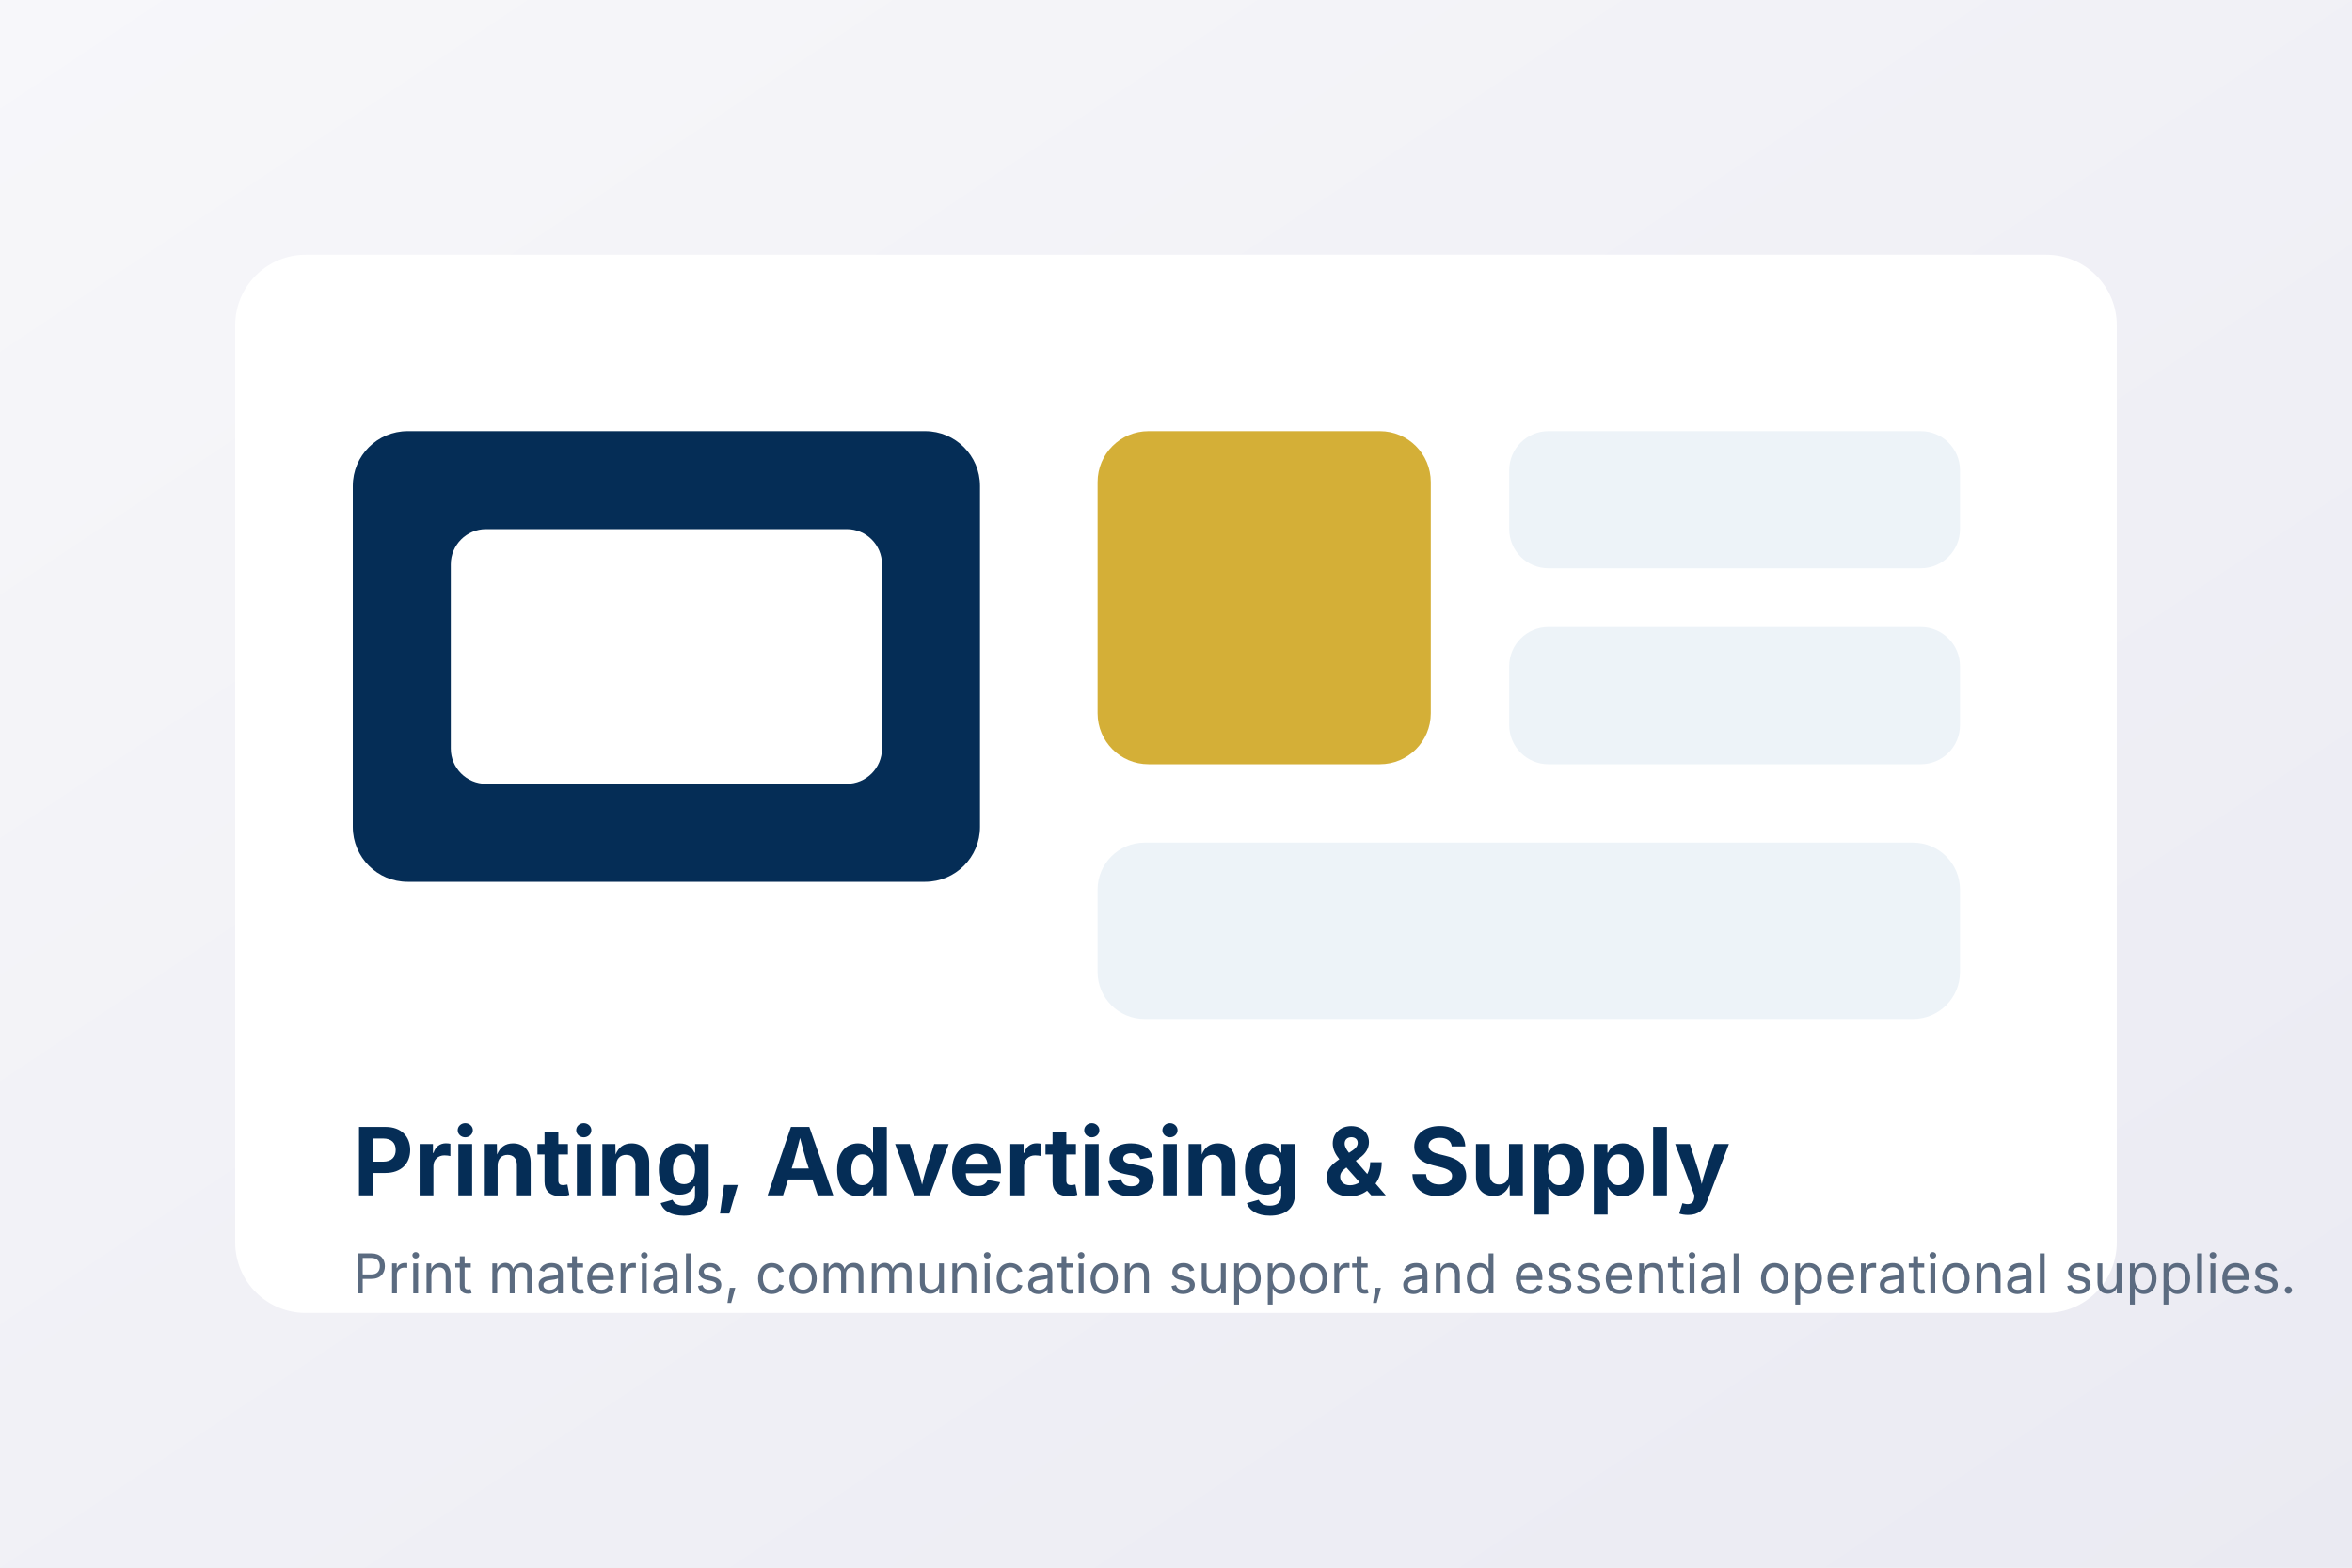
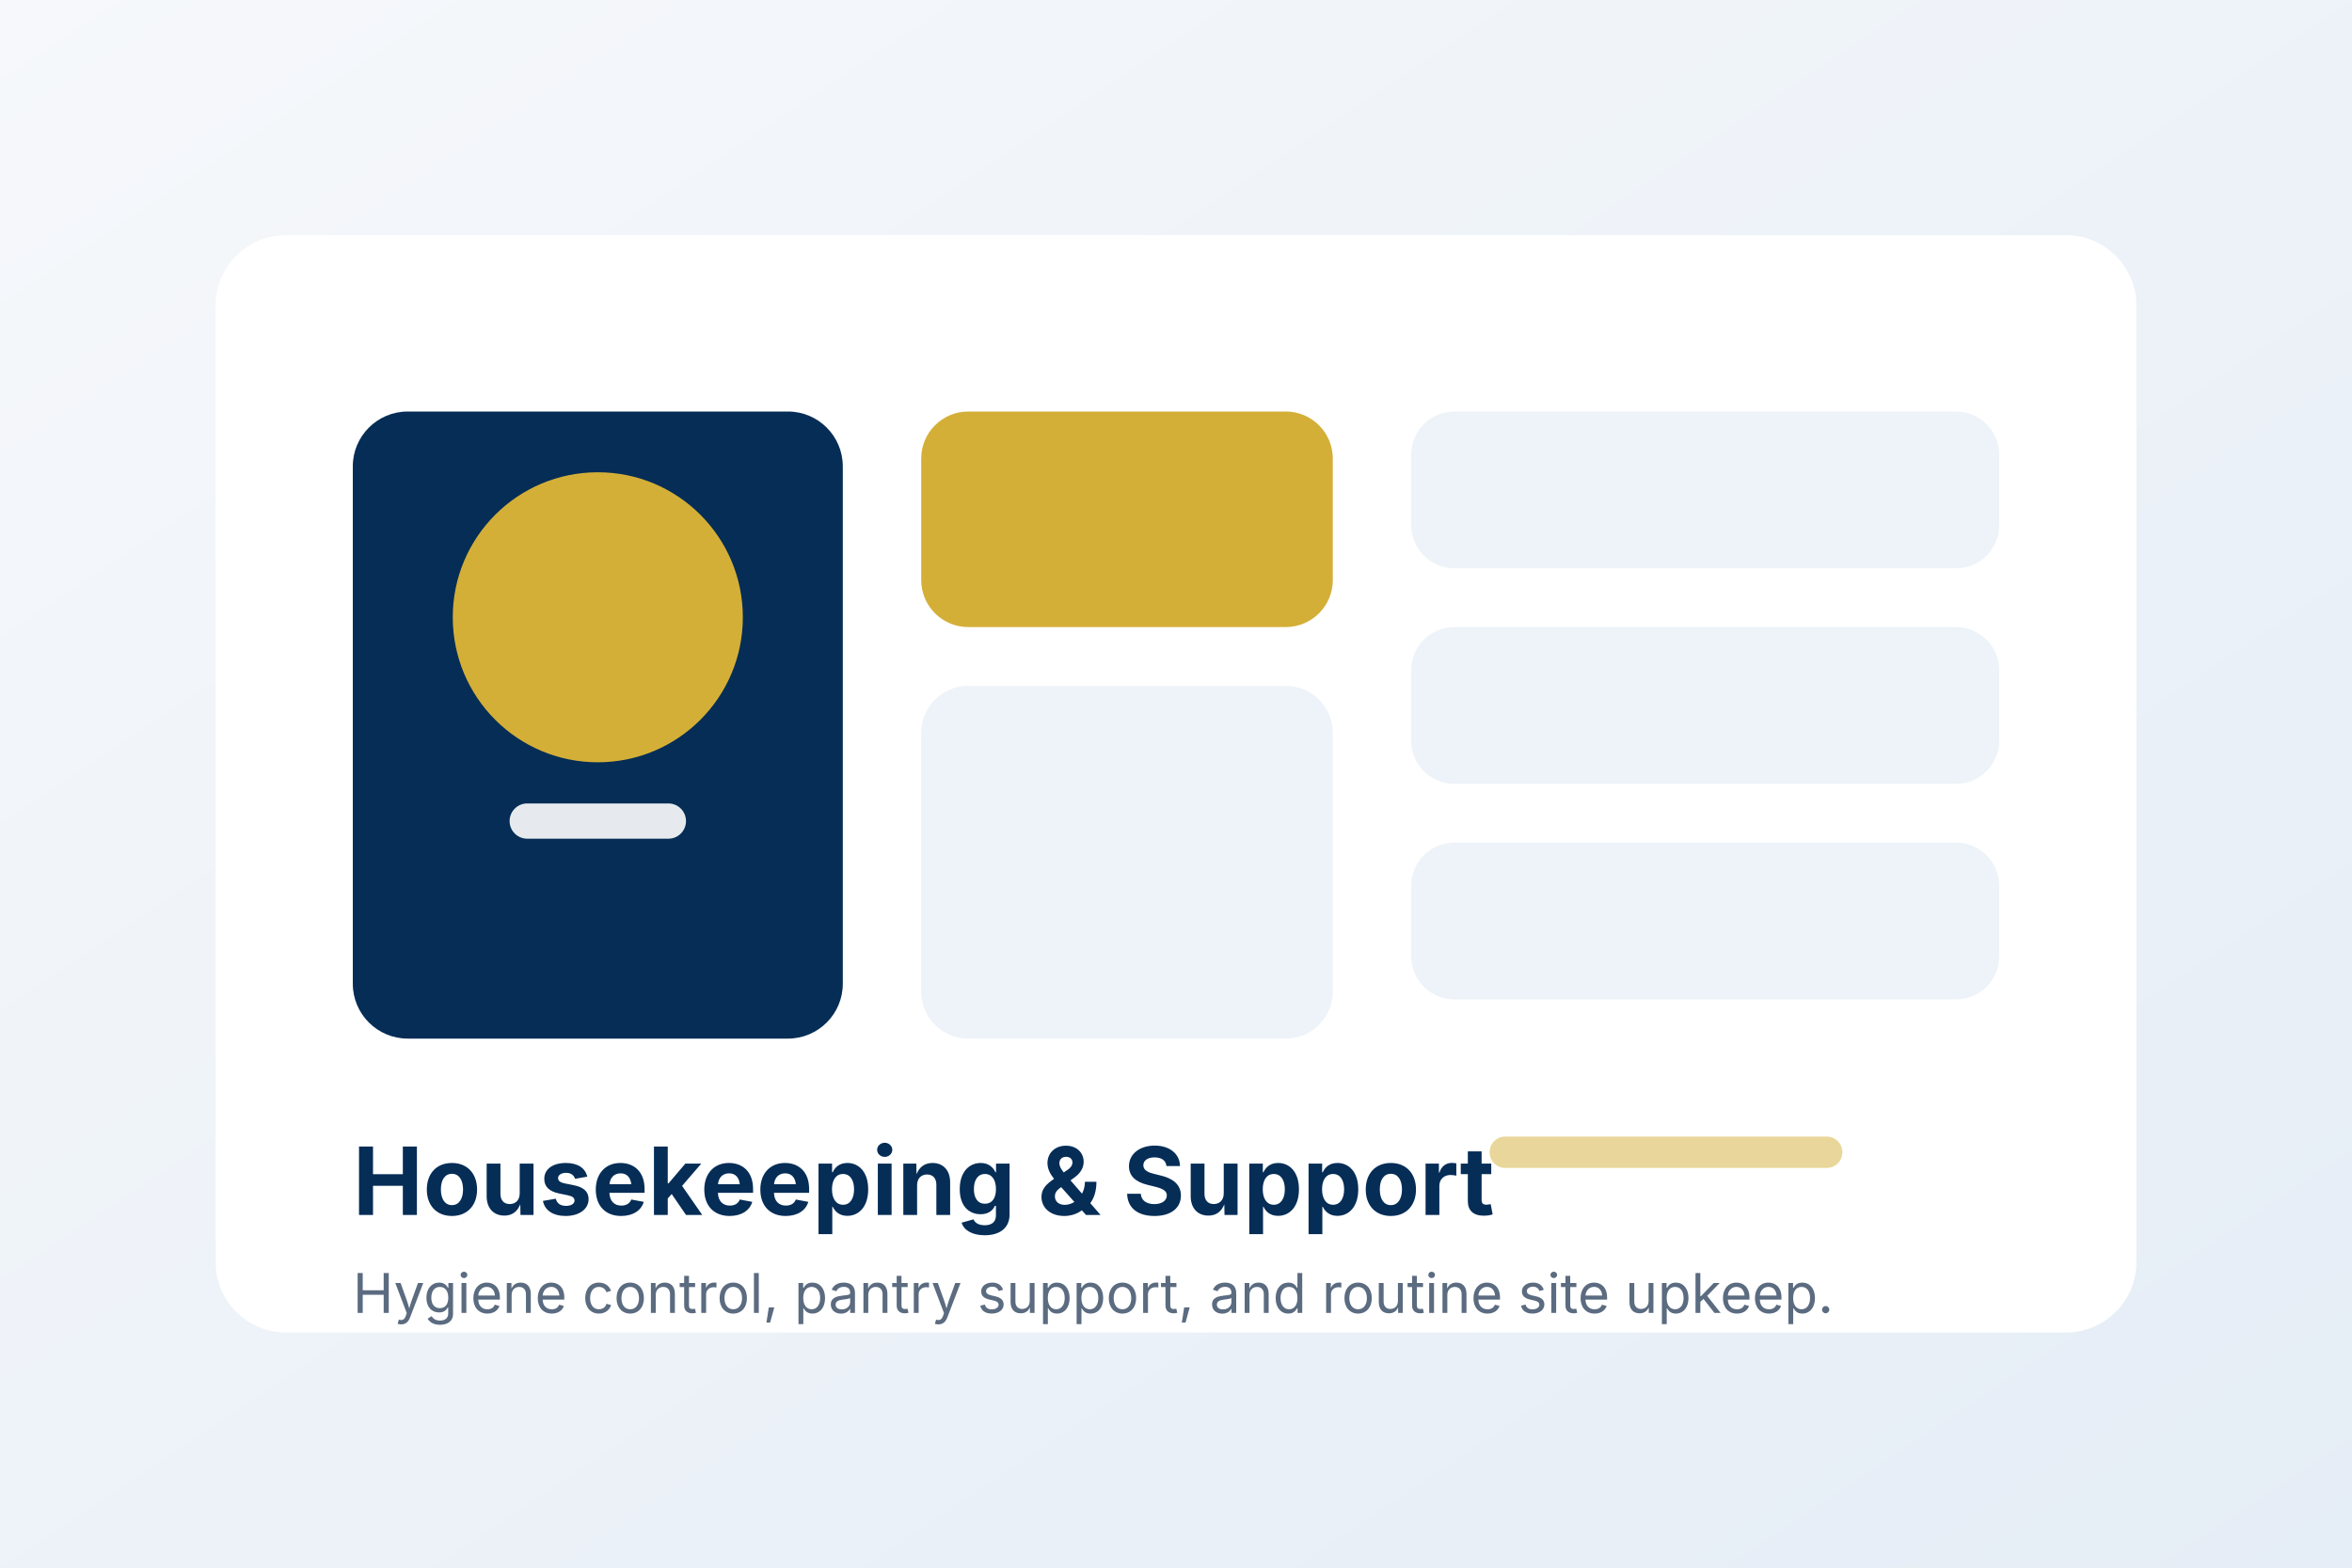
<svg xmlns="http://www.w3.org/2000/svg" width="1200" height="800" viewBox="0 0 1200 800">
  <defs>
    <linearGradient id="bg" x1="0%" y1="0%" x2="100%" y2="100%">
-       <stop offset="0%" stop-color="#F7F7FA" />
-       <stop offset="100%" stop-color="#EAEAF2" />
+       <stop offset="0%" stop-color="#F6F8FB" />
+       <stop offset="100%" stop-color="#E5EDF6" />
    </linearGradient>
  </defs>
  <rect width="1200" height="800" fill="url(#bg)" />
-   <rect x="120" y="130" width="960" height="540" rx="36" fill="#FFFFFF" />
-   <rect x="180" y="220" width="320" height="230" rx="28" fill="#052D56" />
-   <rect x="230" y="270" width="220" height="130" rx="18" fill="#FFFFFF" />
-   <rect x="560" y="220" width="170" height="170" rx="26" fill="#D4AF37" />
-   <rect x="770" y="220" width="230" height="70" rx="20" fill="#EDF3F8" />
-   <rect x="770" y="320" width="230" height="70" rx="20" fill="#EDF3F8" />
-   <rect x="560" y="430" width="440" height="90" rx="24" fill="#EDF3F8" />
-   <text x="180" y="610" fill="#052D56" font-family="Inter, Arial, sans-serif" font-size="48" font-weight="700">Printing, Advertising &amp; Supply</text>
-   <text x="180" y="660" fill="#5B6B80" font-family="Inter, Arial, sans-serif" font-size="28">Print materials, communication support, and essential operational supplies.</text>
+   <rect x="110" y="120" width="980" height="560" rx="36" fill="#FFFFFF" />
+   <rect x="180" y="210" width="250" height="320" rx="28" fill="#052D56" />
+   <rect x="470" y="210" width="210" height="110" rx="24" fill="#D4AF37" />
+   <rect x="470" y="350" width="210" height="180" rx="24" fill="#EDF3F8" />
+   <rect x="720" y="210" width="300" height="80" rx="22" fill="#EDF3F8" />
+   <rect x="720" y="320" width="300" height="80" rx="22" fill="#EDF3F8" />
+   <rect x="720" y="430" width="300" height="80" rx="22" fill="#EDF3F8" />
+   <circle cx="305" cy="315" r="74" fill="#D4AF37" />
+   <rect x="260" y="410" width="90" height="18" rx="9" fill="#FFFFFF" fill-opacity="0.9" />
+   <rect x="760" y="580" width="180" height="16" rx="8" fill="#D4AF37" fill-opacity="0.5" />
+   <text x="180" y="620" fill="#052D56" font-family="Inter, Arial, sans-serif" font-size="48" font-weight="700">Housekeeping &amp; Support</text>
+   <text x="180" y="670" fill="#5B6B80" font-family="Inter, Arial, sans-serif" font-size="28">Hygiene control, pantry support, and routine site upkeep.</text>
</svg>
